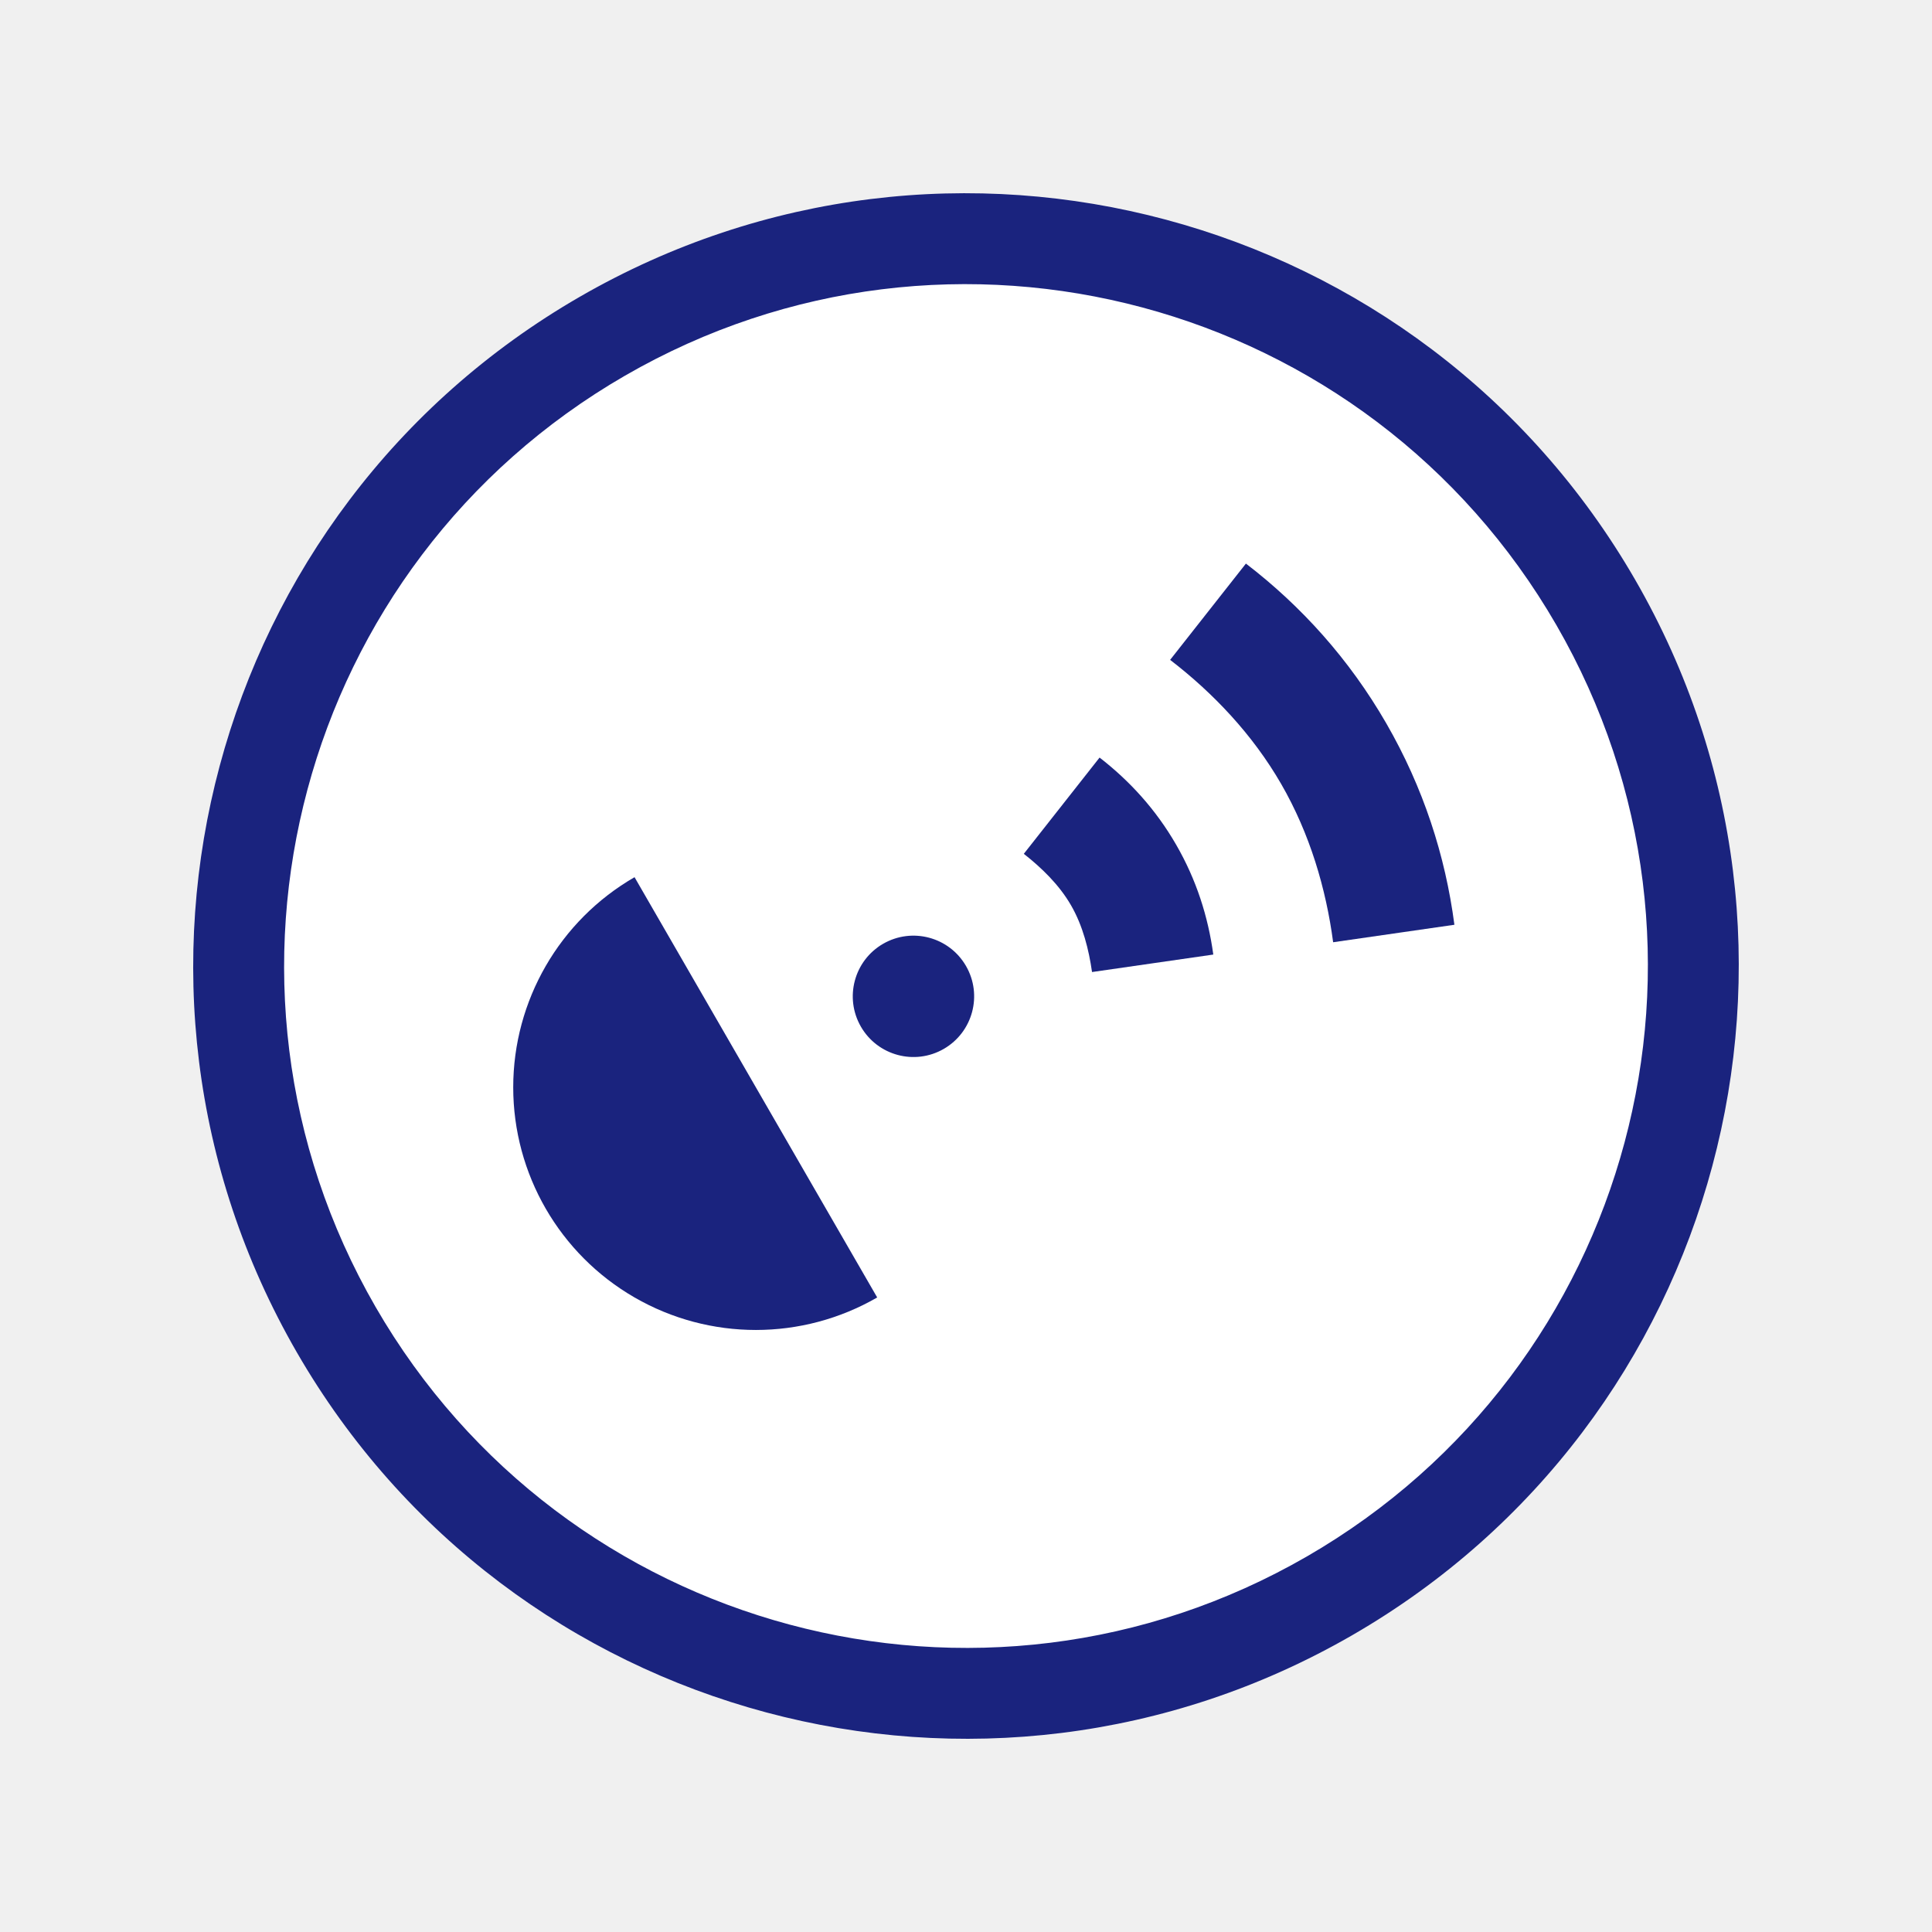
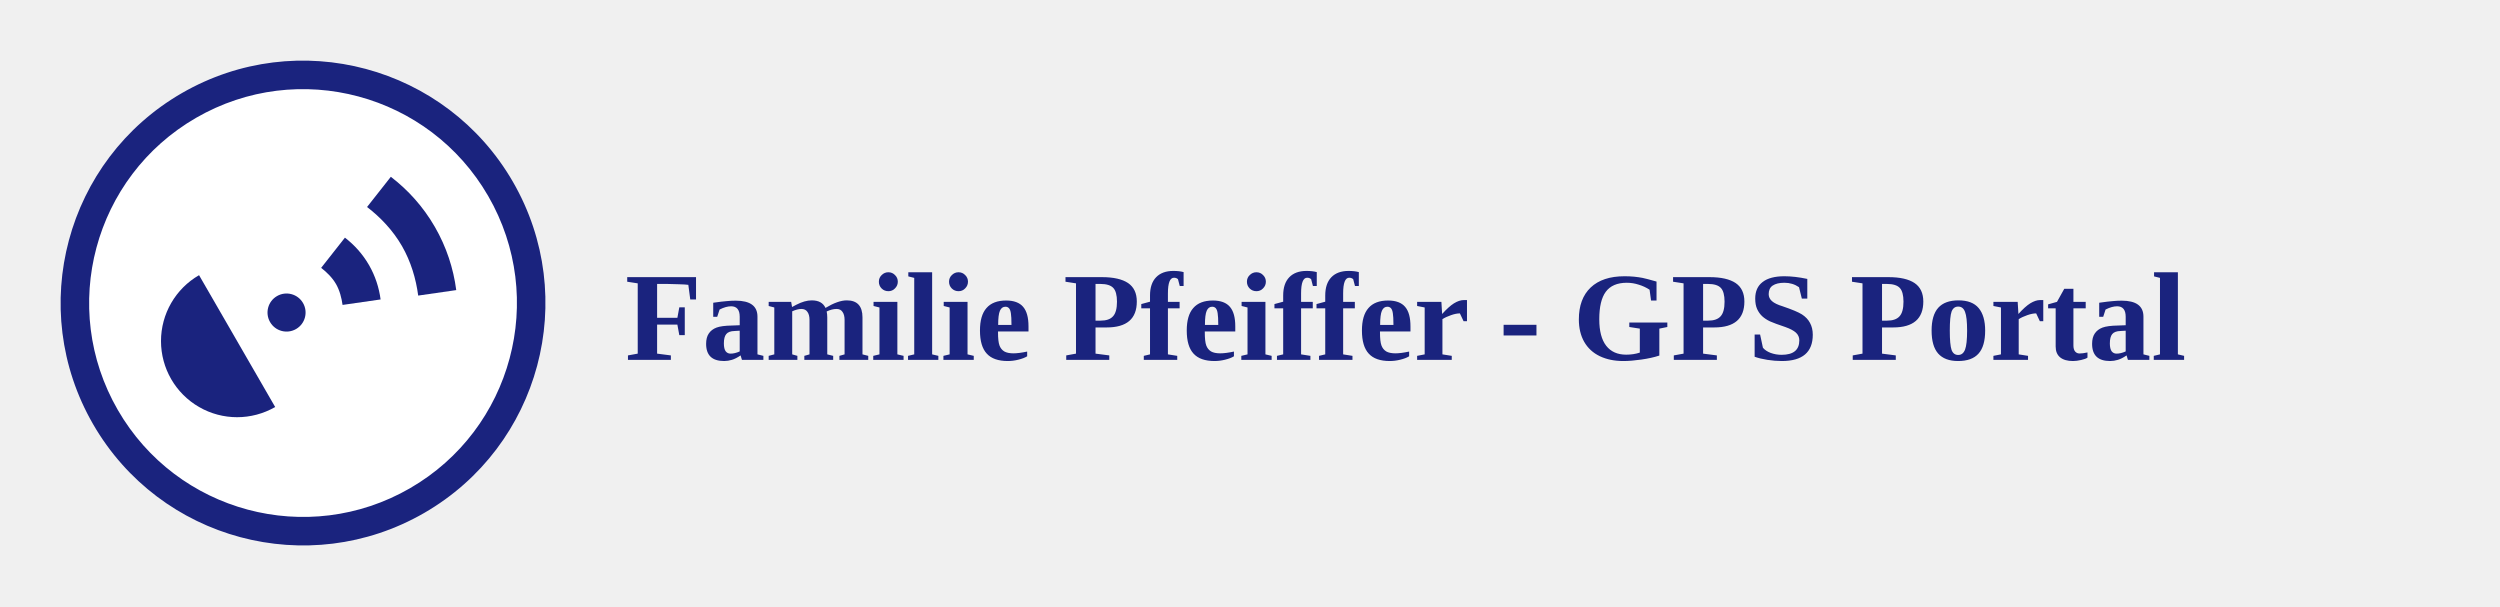
- <svg xmlns="http://www.w3.org/2000/svg" width="64px" height="64px" version="1.1">
+ <svg xmlns="http://www.w3.org/2000/svg" width="264px" height="64px" version="1.1">
  <ellipse transform="rotate(-30)" cx="11.713" cy="43.713" rx="24.705" ry="24.705" fill="#fff" stroke-width=".891" />
  <g fill="#1a237e">
    <g stroke-width=".891">
      <circle transform="rotate(-30)" cx="9.703" cy="43.713" r="2.01" />
      <path d="m36.425 25.095-2.51 3.189c0.586 0.461 1.17 1.022 1.565 1.707 0.395 0.685 0.589 1.471 0.695 2.209l4.017-0.579c-0.171-1.254-0.559-2.476-1.231-3.64-0.672-1.164-1.536-2.111-2.537-2.886z" />
      <path d="m41.272 18.67-2.51 3.189c1.419 1.091 2.729 2.466 3.679 4.112 0.95 1.646 1.486 3.468 1.721 5.242l4.017-0.579c-0.3-2.291-1.03-4.547-2.257-6.673-1.227-2.126-2.816-3.886-4.65-5.292z" />
    </g>
    <path transform="rotate(-30)" d="m3.675 51.751a8.038 8.038 0 0 1-6.961-4.019 8.038 8.038 0 0 1 0-8.038 8.038 8.038 0 0 1 6.961-4.019v8.038z" stroke-width=".891" />
    <path d="m19.202 9.834c-12.242 7.068-16.437 22.722-9.369 34.964 7.068 12.242 22.722 16.437 34.964 9.369s16.437-22.722 9.369-34.964-22.722-16.437-34.964-9.369zm1.506 2.608c10.802-6.237 24.614-2.535 30.851 8.267 6.237 10.802 2.535 24.614-8.267 30.851-10.802 6.237-24.614 2.535-30.851-8.267-6.237-10.802-2.535-24.614 8.267-30.851z" stroke-width=".891" />
  </g>
+   <text x="66" y="38" font-size="small" font-weight="bold" fill="#1a237e">Familie Pfeiffer - GPS Portal</text>
</svg>
